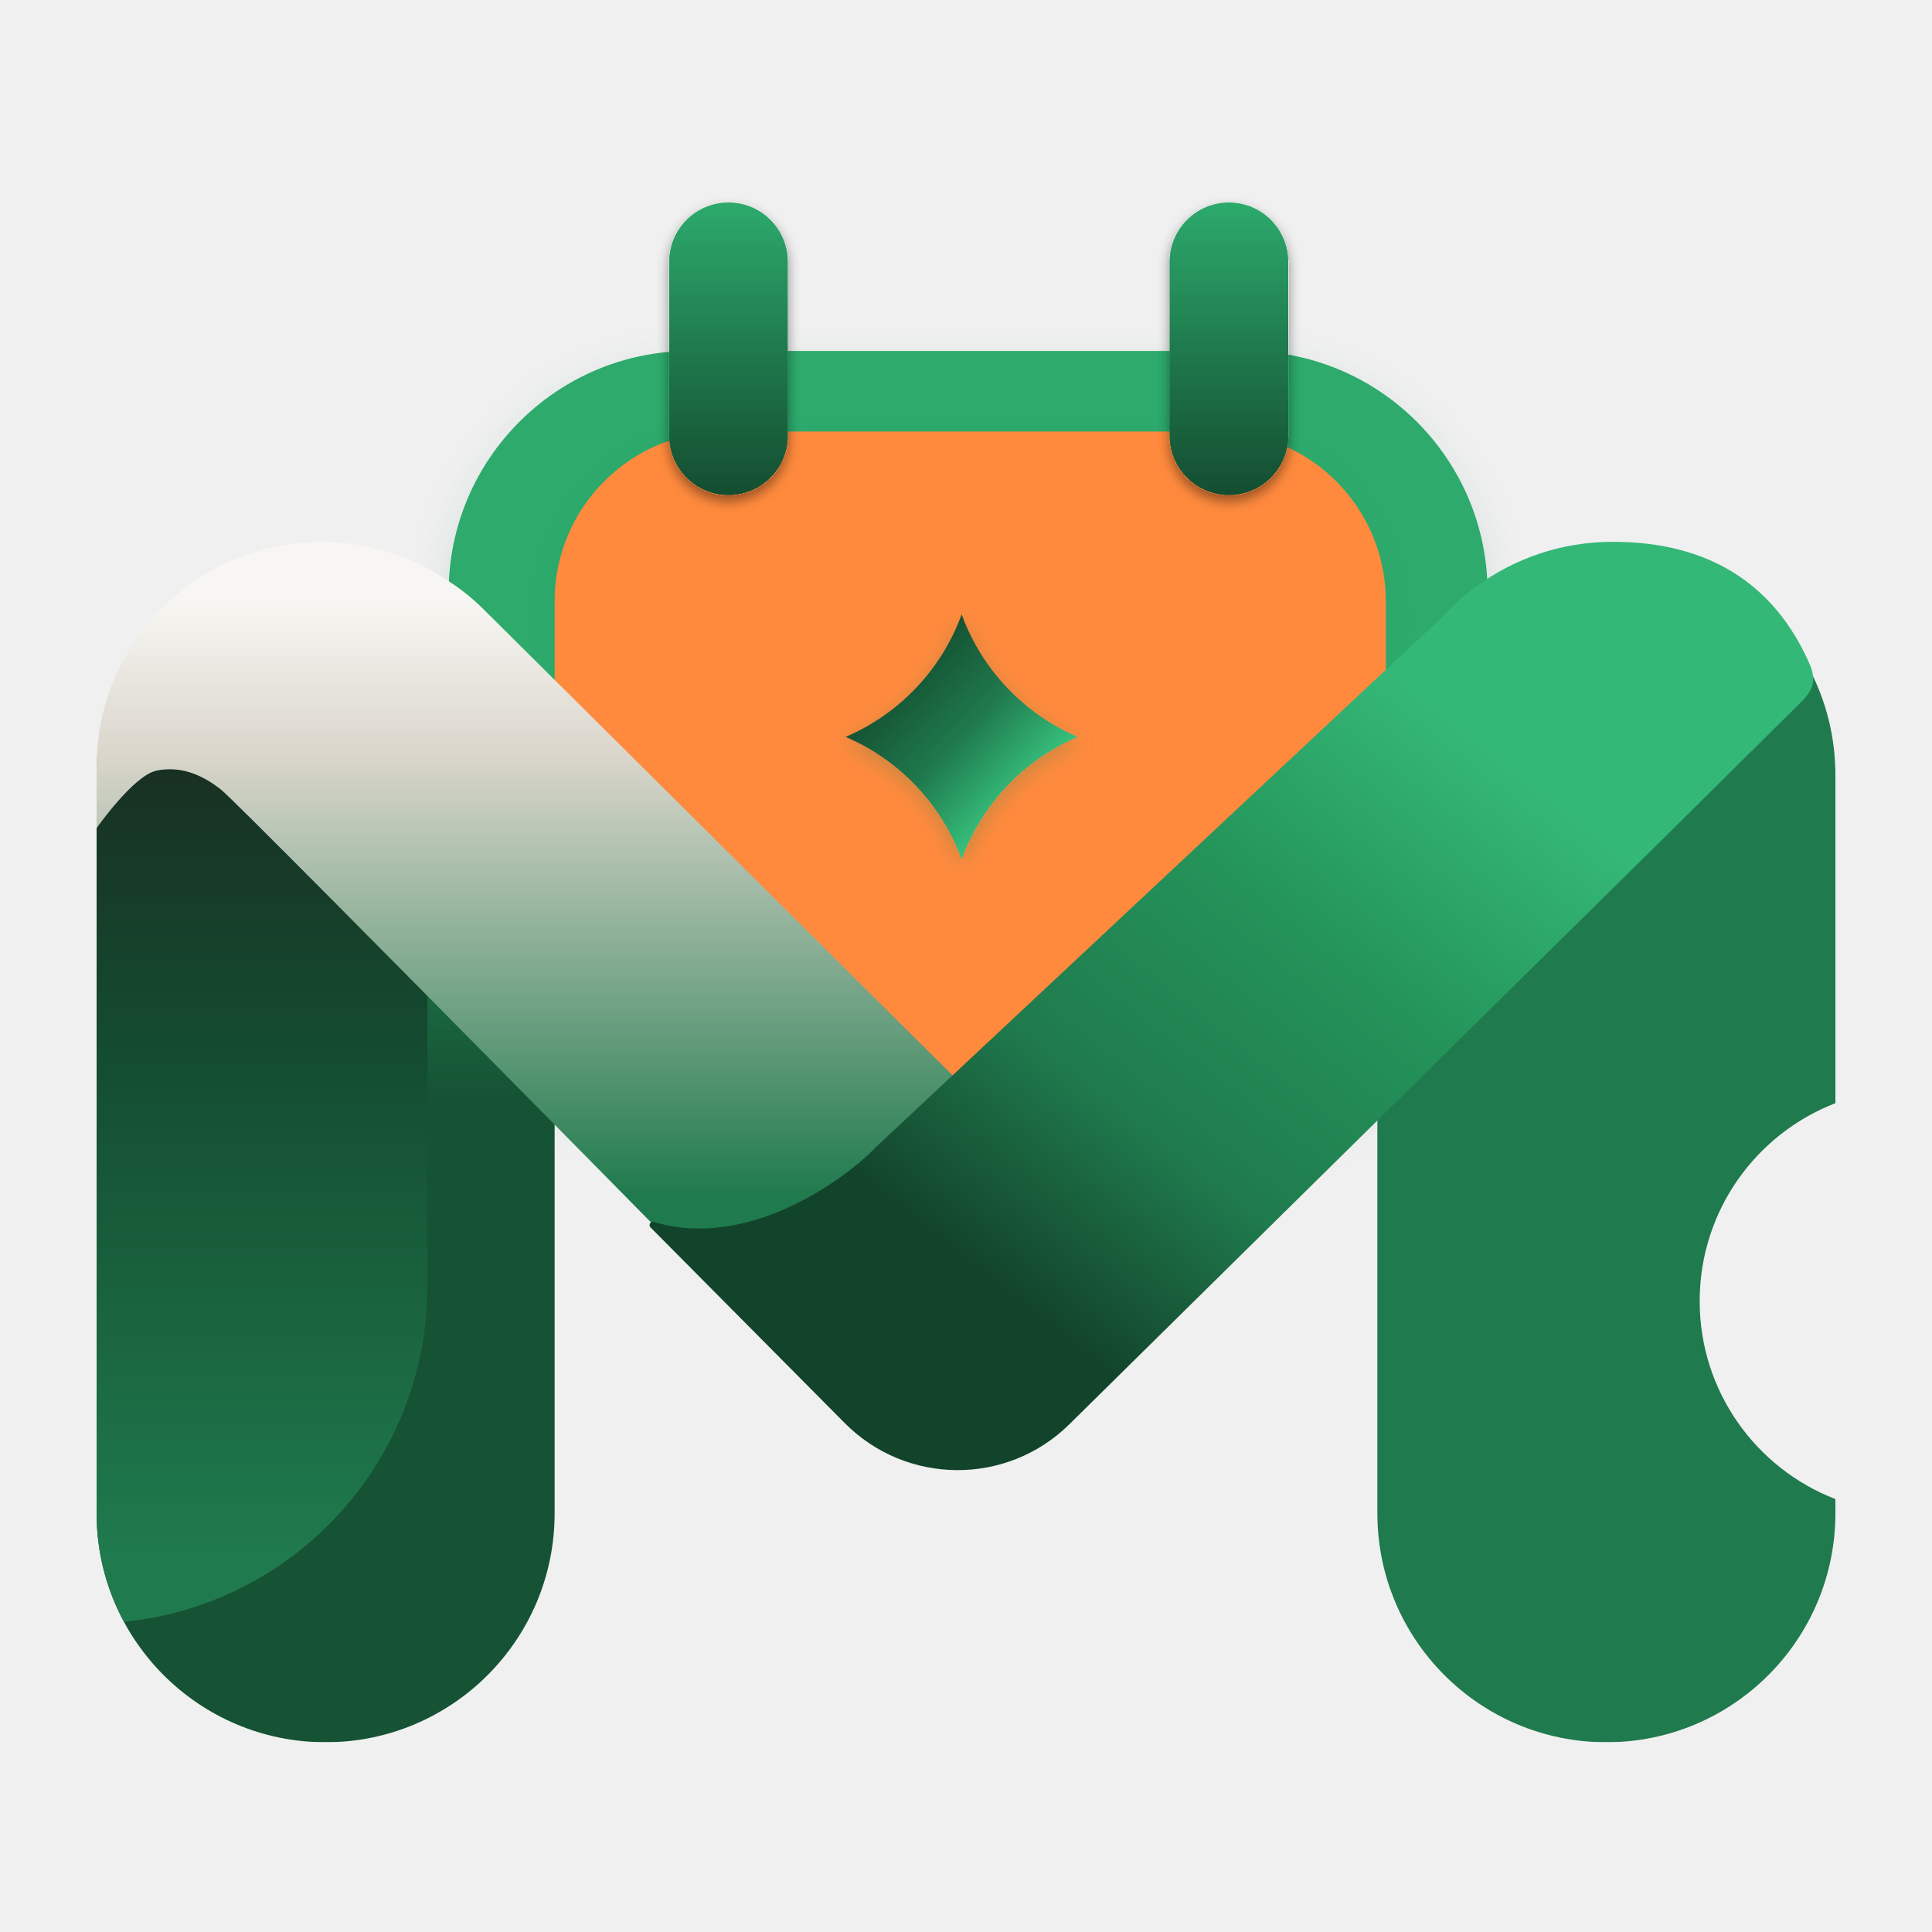
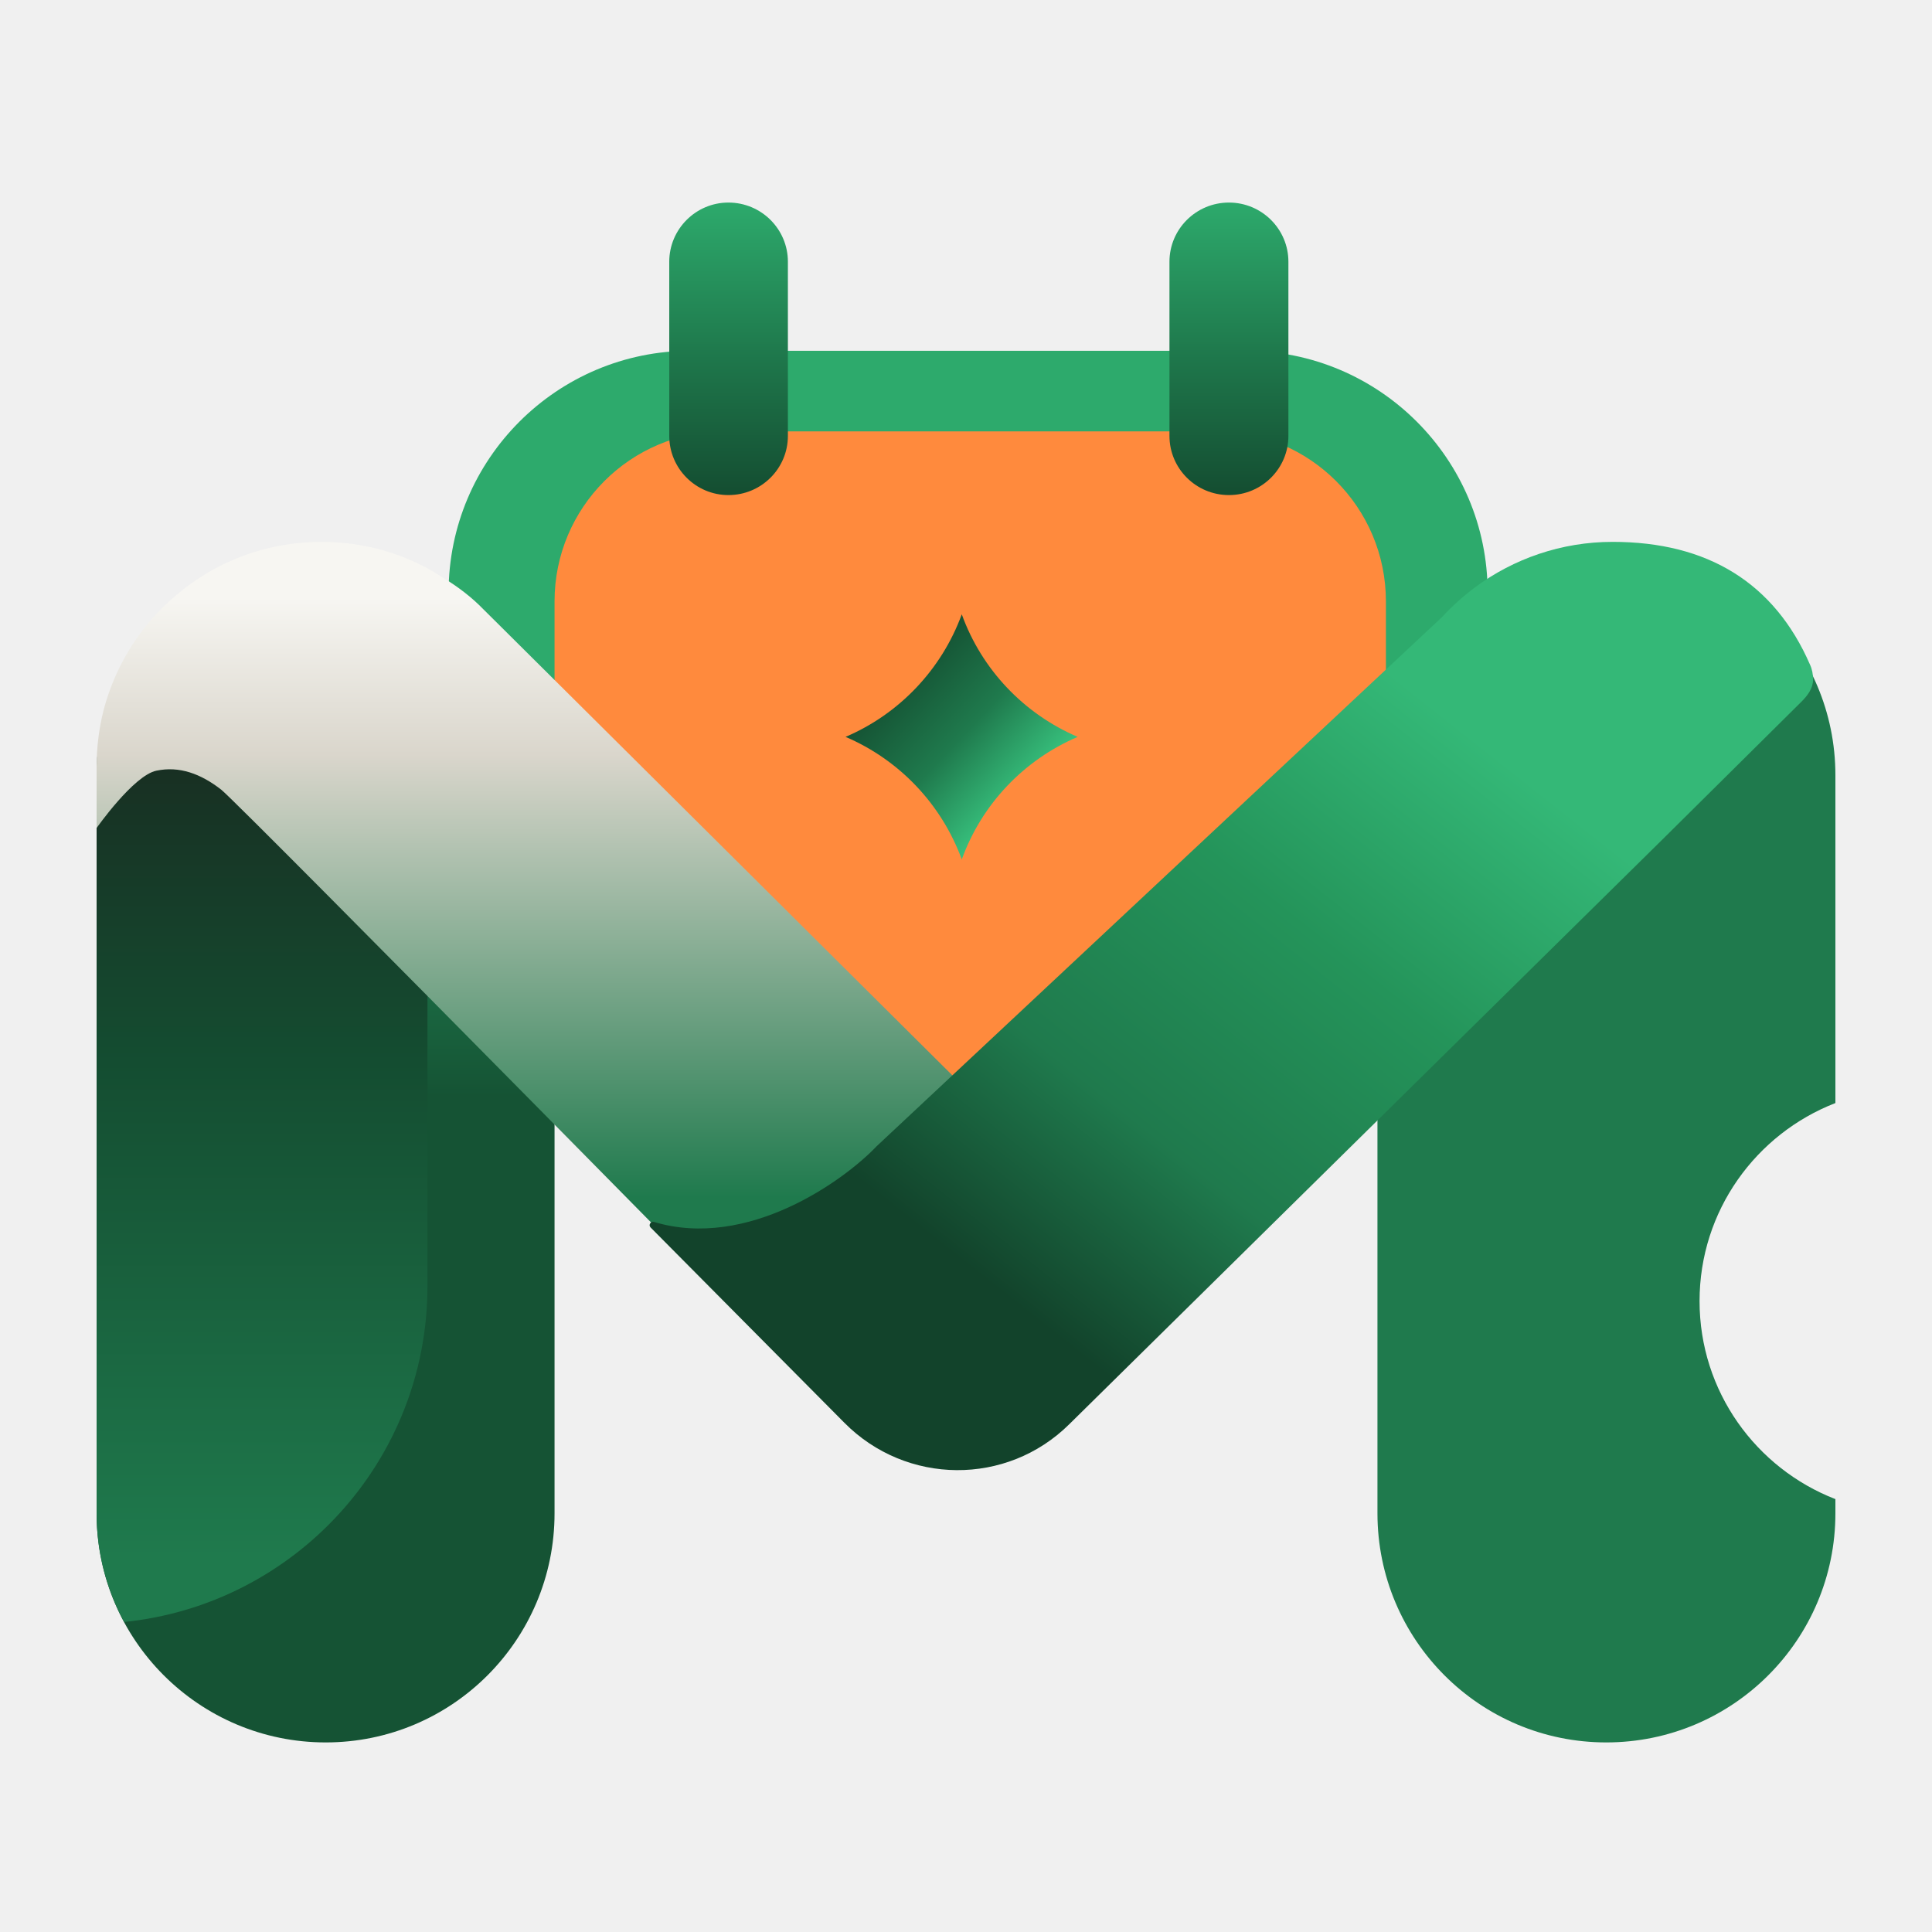
<svg xmlns="http://www.w3.org/2000/svg" width="64" height="64" viewBox="0 0 64 64" fill="none">
-   <mask id="mask0_244_9" style="mask-type:luminance" maskUnits="userSpaceOnUse" x="3" y="6" width="58" height="52">
-     <path d="M60.8 6.285H3.2V57.715H60.8V6.285Z" fill="white" />
-   </mask>
-   <g mask="url(#mask0_244_9)">
-     <path d="M53.214 18.089C57.403 18.089 60.8 21.486 60.8 25.677V36.544C58.17 37.56 56.304 40.112 56.304 43.101C56.304 46.09 58.17 48.642 60.8 49.658V50.127C60.8 54.318 57.403 57.715 53.214 57.715C49.024 57.715 45.627 54.318 45.627 50.127V25.677C45.627 21.486 49.024 18.089 53.214 18.089Z" fill="#1F7A4D" />
-     <g filter="url(#filter0_d_244_9)">
-       <path d="M41.272 11.625H22.868C18.446 11.625 14.86 15.211 14.86 19.634V29.33C14.86 33.754 18.446 37.34 22.868 37.34H41.272C45.695 37.34 49.28 33.754 49.28 29.33V19.634C49.28 15.211 45.695 11.625 41.272 11.625Z" fill="#2DAA6C" />
-     </g>
-     <g filter="url(#filter1_d_244_9)">
-       <path d="M40.289 14.295H23.992C20.889 14.295 18.373 16.811 18.373 19.916V31.199C18.373 34.303 20.889 36.819 23.992 36.819H40.289C43.392 36.819 45.908 34.303 45.908 31.199V19.916C45.908 16.811 43.392 14.295 40.289 14.295Z" fill="#FF8A3D" />
-     </g>
-     <g filter="url(#filter2_d_244_9)">
-       <path d="M26.099 8.674C26.099 7.587 25.219 6.707 24.133 6.707C23.046 6.707 22.166 7.587 22.166 8.674V14.435C22.166 15.522 23.046 16.402 24.133 16.402C25.219 16.402 26.099 15.522 26.099 14.435V8.674Z" fill="url(#paint0_linear_244_9)" />
-     </g>
-     <g filter="url(#filter3_d_244_9)">
-       <path d="M42.677 8.674C42.677 7.587 41.797 6.707 40.71 6.707C39.624 6.707 38.743 7.587 38.743 8.674V14.435C38.743 15.522 39.624 16.402 40.71 16.402C41.797 16.402 42.677 15.522 42.677 14.435V8.674Z" fill="url(#paint1_linear_244_9)" />
-     </g>
-     <path d="M18.373 25.677C18.373 21.486 14.976 18.089 10.786 18.089C6.596 18.089 3.2 21.486 3.2 25.677V50.127C3.2 54.318 6.596 57.715 10.786 57.715C14.976 57.715 18.373 54.318 18.373 50.127V25.677Z" fill="url(#paint2_linear_244_9)" />
-     <path d="M10.786 18.089C11.98 18.089 13.11 18.365 14.115 18.856C14.143 19.182 14.158 19.512 14.158 19.845V42.609C14.158 48.402 9.75 53.165 4.106 53.725C3.528 52.654 3.2 51.429 3.2 50.127V25.677C3.2 21.486 6.596 18.089 10.786 18.089Z" fill="url(#paint3_linear_244_9)" />
-     <path d="M16.01 20.175L35.464 39.505C37.524 41.582 37.511 44.935 35.436 46.996C33.36 49.057 30.007 49.044 27.947 46.968C27.947 46.968 8.001 26.697 7.328 26.162C6.654 25.627 5.943 25.37 5.182 25.529C4.421 25.689 3.2 27.433 3.2 27.433V25.395C3.2 24.753 3.281 24.129 3.435 23.534C3.722 22.418 4.261 21.404 4.987 20.555C5.516 19.936 6.145 19.406 6.848 18.988C7.96 18.327 9.259 17.948 10.646 17.948C11.971 17.948 13.216 18.294 14.294 18.902L14.735 19.172C15.197 19.456 15.625 19.793 16.01 20.175Z" fill="url(#paint4_linear_244_9)" />
-     <g filter="url(#filter4_d_244_9)">
-       <path d="M31.856 20.35C32.521 22.177 33.923 23.651 35.702 24.411C33.923 25.171 32.521 26.645 31.856 28.473C31.191 26.645 29.789 25.171 28.01 24.411C29.789 23.651 31.191 22.177 31.856 20.35Z" fill="url(#paint5_linear_244_9)" />
-     </g>
-     <path d="M21.669 40.481C24.765 41.415 27.972 39.096 29.045 37.972L47.764 20.45C48.1 20.081 48.471 19.745 48.873 19.448C50.145 18.505 51.72 17.948 53.425 17.948C56.569 17.948 58.778 19.312 59.957 22.023C60.025 22.173 60.063 22.34 60.063 22.515C60.063 22.799 59.882 23.04 59.681 23.24L55.13 27.747L35.422 47.182C33.351 49.226 30.015 49.202 27.972 47.13L21.551 40.661C21.467 40.577 21.558 40.437 21.669 40.481Z" fill="url(#paint6_linear_244_9)" />
-   </g>
+   <path d="M53.21 18.09C57.4 18.09 60.8 21.49 60.8 25.68V36.54C58.17 37.56 56.3 40.11 56.3 43.1C56.3 46.09 58.17 48.64 60.8 49.66V50.13C60.8 54.32 57.4 57.72 53.21 57.72C49.02 57.72 45.63 54.32 45.63 50.13V25.68C45.63 21.49 49.02 18.09 53.21 18.09Z" fill="#1F7A4D" />
+   <path d="M41.27 11.62H22.87C18.45 11.62 14.86 15.21 14.86 19.63V29.33C14.86 33.75 18.45 37.34 22.87 37.34H41.27C45.69 37.34 49.28 33.75 49.28 29.33V19.63C49.28 15.21 45.69 11.62 41.27 11.62Z" fill="#2DAA6C" />
+   <path d="M40.29 14.29H23.99C20.89 14.29 18.37 16.81 18.37 19.92V31.2C18.37 34.3 20.89 36.82 23.99 36.82H40.29C43.39 36.82 45.91 34.3 45.91 31.2V19.92C45.91 16.81 43.39 14.29 40.29 14.29Z" fill="#FF8A3D" />
+   <path d="M26.1 8.67C26.1 7.59 25.22 6.71 24.13 6.71C23.05 6.71 22.17 7.59 22.17 8.67V14.44C22.17 15.52 23.05 16.4 24.13 16.4C25.22 16.4 26.1 15.52 26.1 14.44V8.67Z" fill="url(#paint0_linear_244_9)" />
+   <path d="M42.68 8.67C42.68 7.59 41.8 6.71 40.71 6.71C39.62 6.71 38.74 7.59 38.74 8.67V14.44C38.74 15.52 39.62 16.4 40.71 16.4C41.8 16.4 42.68 15.52 42.68 14.44V8.67Z" fill="url(#paint1_linear_244_9)" />
+   <path d="M18.37 25.68C18.37 21.49 14.98 18.09 10.79 18.09C6.6 18.09 3.2 21.49 3.2 25.68V50.13C3.2 54.32 6.6 57.72 10.79 57.72C14.98 57.72 18.37 54.32 18.37 50.13V25.68Z" fill="url(#paint2_linear_244_9)" />
+   <path d="M10.79 18.09C11.98 18.09 13.11 18.36 14.11 18.86C14.14 19.18 14.16 19.51 14.16 19.85V42.61C14.16 48.4 9.75 53.16 4.11 53.73C3.53 52.65 3.2 51.43 3.2 50.13V25.68C3.2 21.49 6.6 18.09 10.79 18.09Z" fill="url(#paint3_linear_244_9)" />
+   <path d="M16.01 20.18L35.46 39.51C37.52 41.58 37.51 44.94 35.44 47C33.36 49.06 30.01 49.04 27.95 46.97C27.95 46.97 8 26.7 7.33 26.16C6.65 25.63 5.94 25.37 5.18 25.53C4.42 25.69 3.2 27.43 3.2 27.43V25.4C3.2 24.75 3.28 24.13 3.43 23.53C3.72 22.42 4.26 21.4 4.99 20.55C5.52 19.94 6.15 19.41 6.85 18.99C7.96 18.33 9.26 17.95 10.65 17.95C11.97 17.95 13.22 18.29 14.29 18.9L14.73 19.17C15.2 19.46 15.63 19.79 16.01 20.18Z" fill="url(#paint4_linear_244_9)" />
+   <path d="M31.86 20.35C32.52 22.18 33.92 23.65 35.7 24.41C33.92 25.17 32.52 26.64 31.86 28.47C31.19 26.64 29.79 25.17 28.01 24.41C29.79 23.65 31.19 22.18 31.86 20.35Z" fill="url(#paint5_linear_244_9)" />
+   <path d="M21.67 40.48C24.77 41.41 27.97 39.1 29.04 37.97L47.76 20.45C48.1 20.08 48.47 19.75 48.87 19.45C50.14 18.51 51.72 17.95 53.42 17.95C56.57 17.95 58.78 19.31 59.96 22.02C60.03 22.17 60.06 22.34 60.06 22.51C60.06 22.8 59.88 23.04 59.68 23.24L55.13 27.75L35.42 47.18C33.35 49.23 30.02 49.2 27.97 47.13L21.55 40.66C21.47 40.58 21.56 40.44 21.67 40.48Z" fill="url(#paint6_linear_244_9)" />
  <defs>
-     <filter id="filter0_d_244_9" x="13.546" y="10.836" width="37.049" height="28.344" filterUnits="userSpaceOnUse" color-interpolation-filters="sRGB">
-       <feFlood flood-opacity="0" result="BackgroundImageFix" />
-       <feColorMatrix in="SourceAlpha" type="matrix" values="0 0 0 0 0 0 0 0 0 0 0 0 0 0 0 0 0 0 127 0" result="hardAlpha" />
-       <feOffset dy="0.526" />
-       <feGaussianBlur stdDeviation="0.657" />
-       <feComposite in2="hardAlpha" operator="out" />
-       <feColorMatrix type="matrix" values="0 0 0 0 0.12 0 0 0 0 0.48 0 0 0 0 0.3 0 0 0 0.15 0" />
-       <feBlend mode="normal" in2="BackgroundImageFix" result="effect1_dropShadow_244_9" />
-       <feBlend mode="normal" in="SourceGraphic" in2="effect1_dropShadow_244_9" result="shape" />
-     </filter>
-     <filter id="filter1_d_244_9" x="17.584" y="13.769" width="29.113" height="24.102" filterUnits="userSpaceOnUse" color-interpolation-filters="sRGB">
-       <feFlood flood-opacity="0" result="BackgroundImageFix" />
-       <feColorMatrix in="SourceAlpha" type="matrix" values="0 0 0 0 0 0 0 0 0 0 0 0 0 0 0 0 0 0 127 0" result="hardAlpha" />
-       <feOffset dy="0.263" />
-       <feGaussianBlur stdDeviation="0.394" />
-       <feComposite in2="hardAlpha" operator="out" />
-       <feColorMatrix type="matrix" values="0 0 0 0 0.12 0 0 0 0 0.48 0 0 0 0 0.3 0 0 0 0.1 0" />
-       <feBlend mode="normal" in2="BackgroundImageFix" result="effect1_dropShadow_244_9" />
-       <feBlend mode="normal" in="SourceGraphic" in2="effect1_dropShadow_244_9" result="shape" />
-     </filter>
-     <filter id="filter2_d_244_9" x="21.771" y="6.509" width="4.722" height="10.485" filterUnits="userSpaceOnUse" color-interpolation-filters="sRGB">
-       <feFlood flood-opacity="0" result="BackgroundImageFix" />
-       <feColorMatrix in="SourceAlpha" type="matrix" values="0 0 0 0 0 0 0 0 0 0 0 0 0 0 0 0 0 0 127 0" result="hardAlpha" />
-       <feOffset dy="0.197" />
-       <feGaussianBlur stdDeviation="0.197" />
-       <feComposite in2="hardAlpha" operator="out" />
-       <feColorMatrix type="matrix" values="0 0 0 0 0 0 0 0 0 0 0 0 0 0 0 0 0 0 0.4 0" />
-       <feBlend mode="normal" in2="BackgroundImageFix" result="effect1_dropShadow_244_9" />
-       <feBlend mode="normal" in="SourceGraphic" in2="effect1_dropShadow_244_9" result="shape" />
-     </filter>
-     <filter id="filter3_d_244_9" x="38.349" y="6.509" width="4.722" height="10.485" filterUnits="userSpaceOnUse" color-interpolation-filters="sRGB">
-       <feFlood flood-opacity="0" result="BackgroundImageFix" />
-       <feColorMatrix in="SourceAlpha" type="matrix" values="0 0 0 0 0 0 0 0 0 0 0 0 0 0 0 0 0 0 127 0" result="hardAlpha" />
-       <feOffset dy="0.197" />
-       <feGaussianBlur stdDeviation="0.197" />
-       <feComposite in2="hardAlpha" operator="out" />
-       <feColorMatrix type="matrix" values="0 0 0 0 0 0 0 0 0 0 0 0 0 0 0 0 0 0 0.4 0" />
-       <feBlend mode="normal" in2="BackgroundImageFix" result="effect1_dropShadow_244_9" />
-       <feBlend mode="normal" in="SourceGraphic" in2="effect1_dropShadow_244_9" result="shape" />
-     </filter>
-     <filter id="filter4_d_244_9" x="27.353" y="19.89" width="9.007" height="9.437" filterUnits="userSpaceOnUse" color-interpolation-filters="sRGB">
-       <feFlood flood-opacity="0" result="BackgroundImageFix" />
-       <feColorMatrix in="SourceAlpha" type="matrix" values="0 0 0 0 0 0 0 0 0 0 0 0 0 0 0 0 0 0 127 0" result="hardAlpha" />
-       <feOffset dy="0.197" />
-       <feGaussianBlur stdDeviation="0.329" />
-       <feComposite in2="hardAlpha" operator="out" />
-       <feColorMatrix type="matrix" values="0 0 0 0 0.12 0 0 0 0 0.48 0 0 0 0 0.3 0 0 0 0.25 0" />
-       <feBlend mode="normal" in2="BackgroundImageFix" result="effect1_dropShadow_244_9" />
-       <feBlend mode="normal" in="SourceGraphic" in2="effect1_dropShadow_244_9" result="shape" />
-     </filter>
-     <linearGradient id="paint0_linear_244_9" x1="24.133" y1="6.707" x2="24.133" y2="16.402" gradientUnits="userSpaceOnUse">
+     <linearGradient id="paint0_linear_244_9" x1="24.13" y1="6.71" x2="24.13" y2="16.4" gradientUnits="userSpaceOnUse">
      <stop stop-color="#2DAA6C" />
      <stop offset="0.5" stop-color="#1F7A4D" />
      <stop offset="1" stop-color="#144D31" />
    </linearGradient>
-     <linearGradient id="paint1_linear_244_9" x1="40.71" y1="6.707" x2="40.71" y2="16.402" gradientUnits="userSpaceOnUse">
+     <linearGradient id="paint1_linear_244_9" x1="40.71" y1="6.71" x2="40.71" y2="16.4" gradientUnits="userSpaceOnUse">
      <stop stop-color="#2DAA6C" />
      <stop offset="0.5" stop-color="#1F7A4D" />
      <stop offset="1" stop-color="#144D31" />
    </linearGradient>
-     <linearGradient id="paint2_linear_244_9" x1="10.786" y1="18.089" x2="10.786" y2="57.715" gradientUnits="userSpaceOnUse">
+     <linearGradient id="paint2_linear_244_9" x1="10.79" y1="18.09" x2="10.79" y2="57.72" gradientUnits="userSpaceOnUse">
      <stop stop-color="#289D63" />
      <stop offset="0.3" stop-color="#1F7A4D" />
      <stop offset="0.46" stop-color="#155334" />
    </linearGradient>
-     <linearGradient id="paint3_linear_244_9" x1="8.679" y1="18.089" x2="8.679" y2="53.725" gradientUnits="userSpaceOnUse">
+     <linearGradient id="paint3_linear_244_9" x1="8.68" y1="18.09" x2="8.68" y2="53.73" gradientUnits="userSpaceOnUse">
      <stop stop-color="#1B1A18" />
-       <stop offset="0.481" stop-color="#144D31" />
-       <stop offset="0.938" stop-color="#1F7A4D" />
+       <stop offset="0.48" stop-color="#144D31" />
+       <stop offset="0.94" stop-color="#1F7A4D" />
    </linearGradient>
-     <linearGradient id="paint4_linear_244_9" x1="20.1" y1="17.948" x2="20.1" y2="48.533" gradientUnits="userSpaceOnUse">
-       <stop offset="0.064" stop-color="#F7F6F2" />
-       <stop offset="0.231" stop-color="#DAD6CC" />
-       <stop offset="0.711" stop-color="#1F7A4D" />
+     <linearGradient id="paint4_linear_244_9" x1="20.1" y1="17.95" x2="20.1" y2="48.53" gradientUnits="userSpaceOnUse">
+       <stop offset="0.06" stop-color="#F7F6F2" />
+       <stop offset="0.23" stop-color="#DAD6CC" />
+       <stop offset="0.71" stop-color="#1F7A4D" />
    </linearGradient>
-     <linearGradient id="paint5_linear_244_9" x1="31.856" y1="28.473" x2="27.801" y2="24.632" gradientUnits="userSpaceOnUse">
+     <linearGradient id="paint5_linear_244_9" x1="31.86" y1="28.47" x2="27.8" y2="24.63" gradientUnits="userSpaceOnUse">
      <stop stop-color="#38C27E" />
      <stop offset="0.5" stop-color="#1F7A4D" />
      <stop offset="1" stop-color="#155334" />
    </linearGradient>
-     <linearGradient id="paint6_linear_244_9" x1="40.623" y1="17.948" x2="25.66" y2="36.865" gradientUnits="userSpaceOnUse">
+     <linearGradient id="paint6_linear_244_9" x1="40.62" y1="17.95" x2="25.66" y2="36.87" gradientUnits="userSpaceOnUse">
      <stop stop-color="#34B877" />
      <stop offset="0.35" stop-color="#24945A" />
      <stop offset="0.7" stop-color="#1F7A4D" />
      <stop offset="1" stop-color="#12432B" />
    </linearGradient>
  </defs>
</svg>
